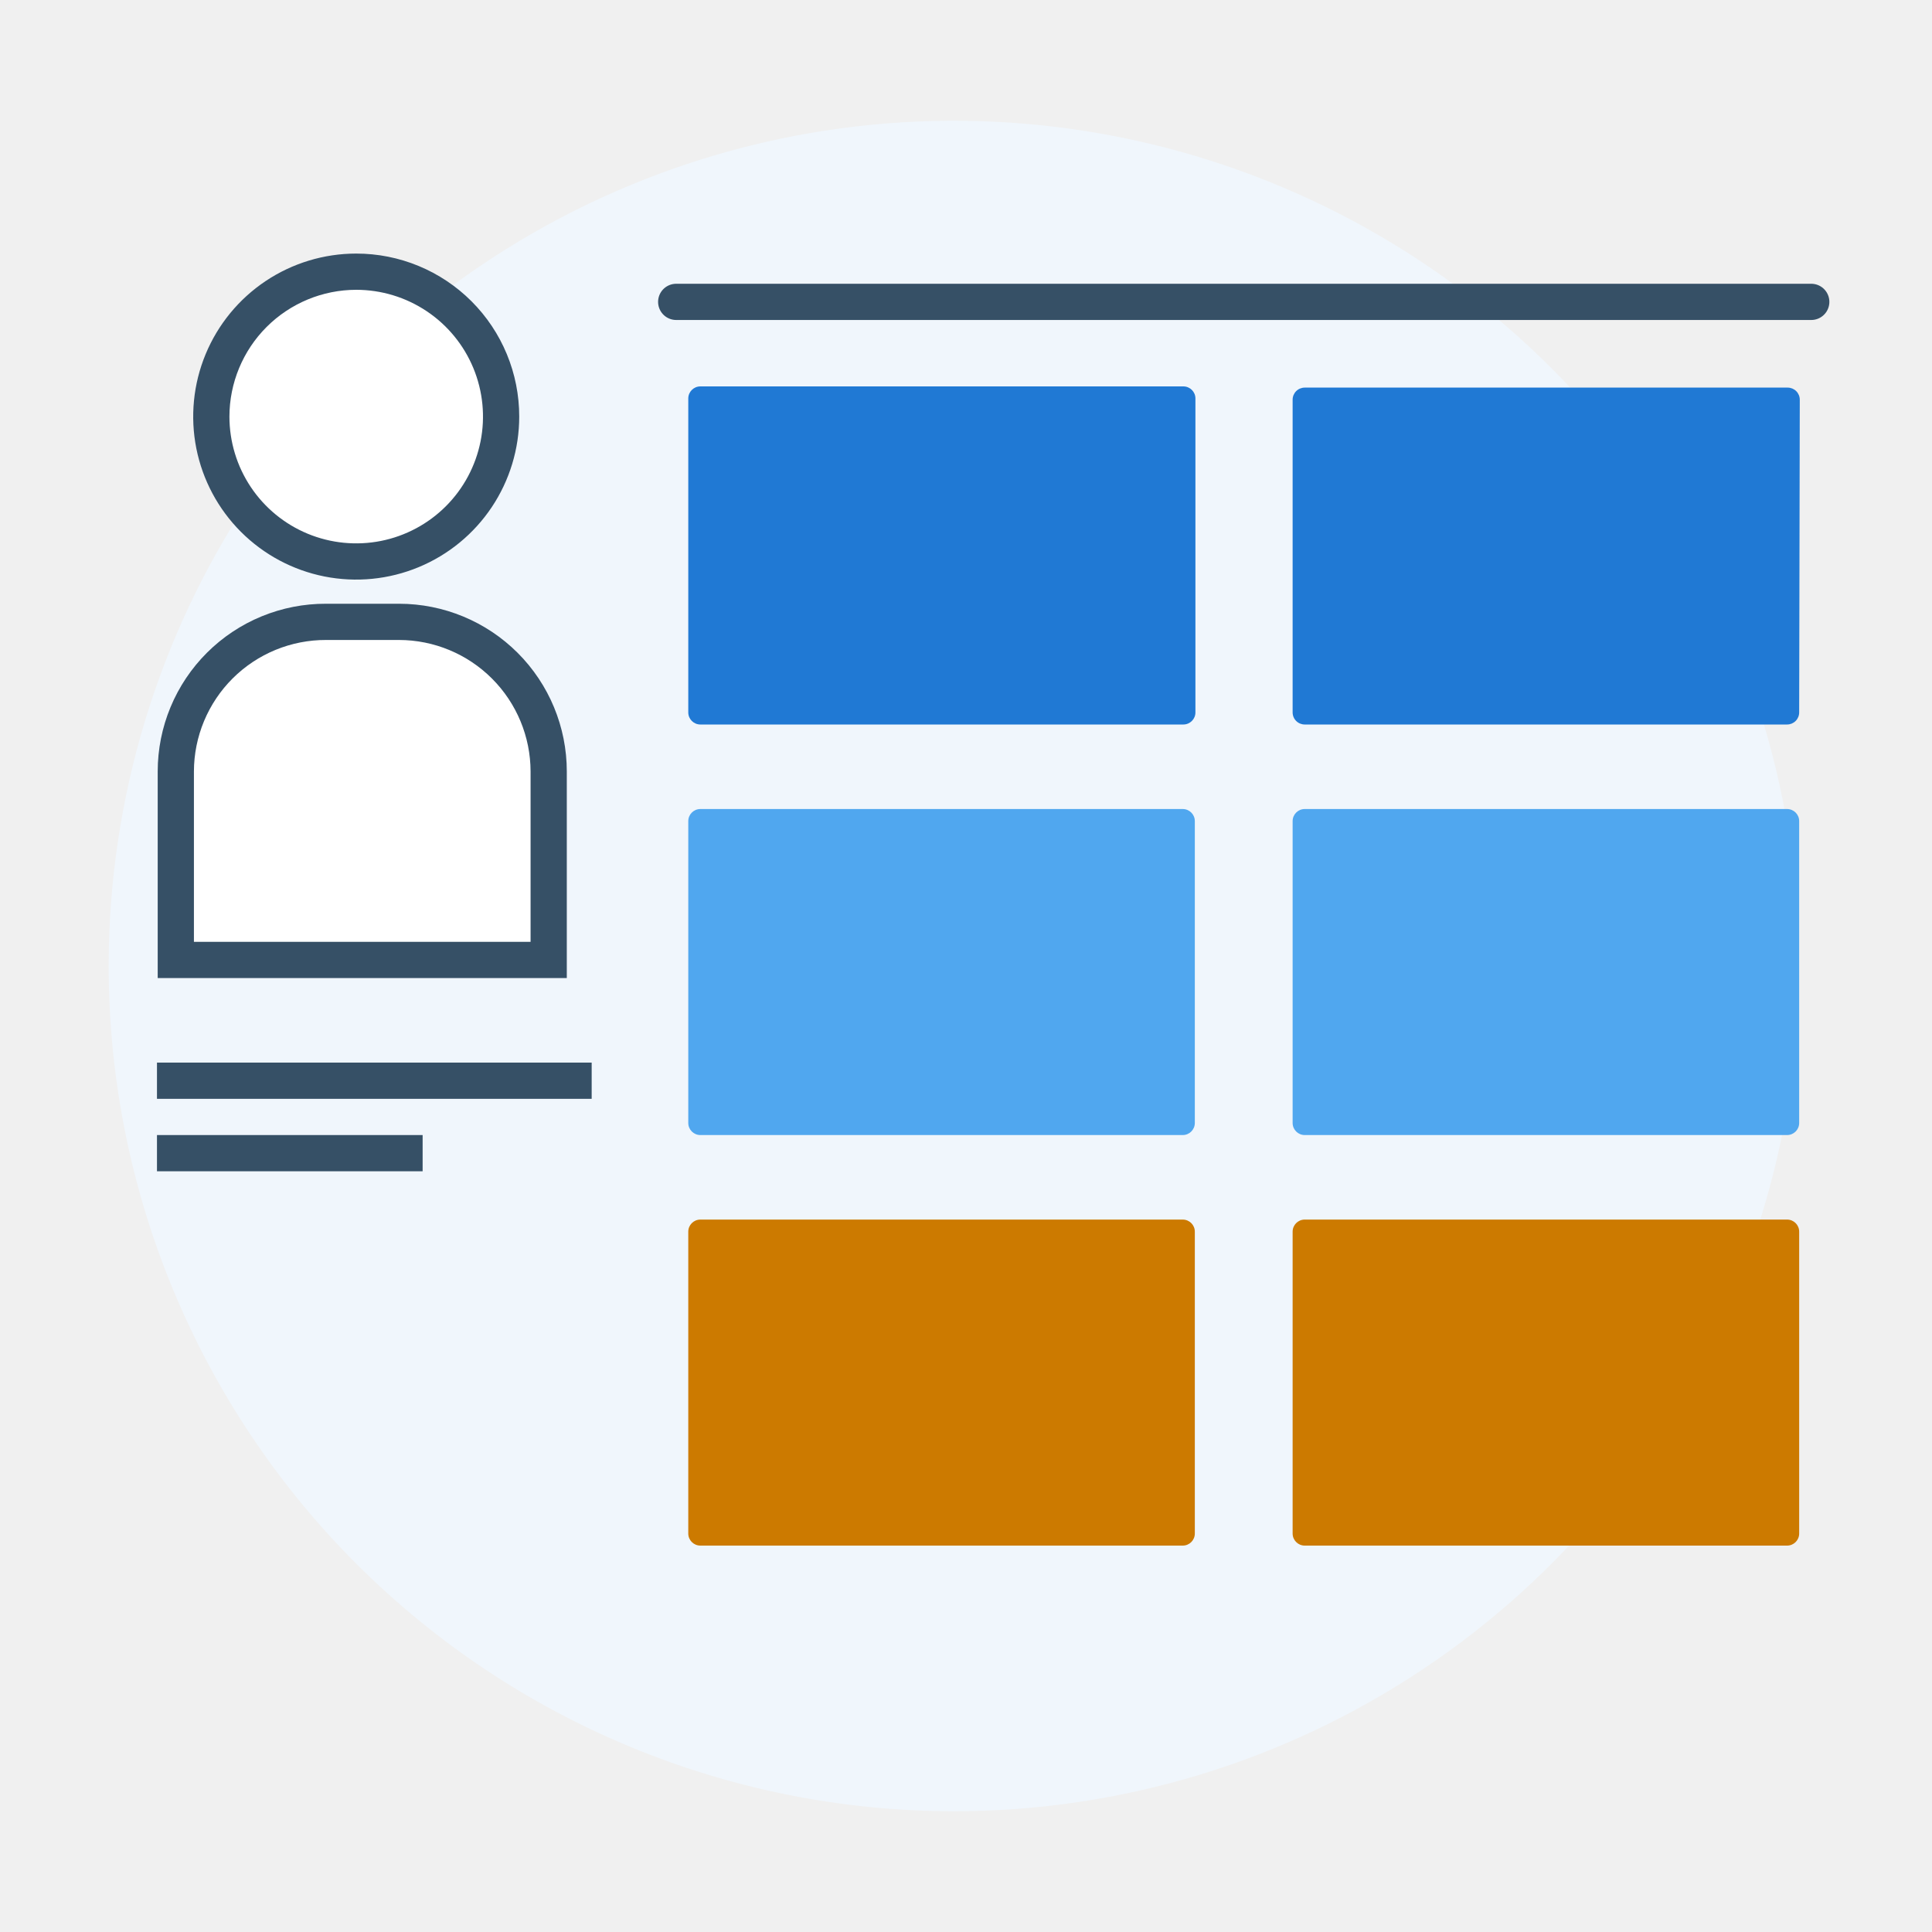
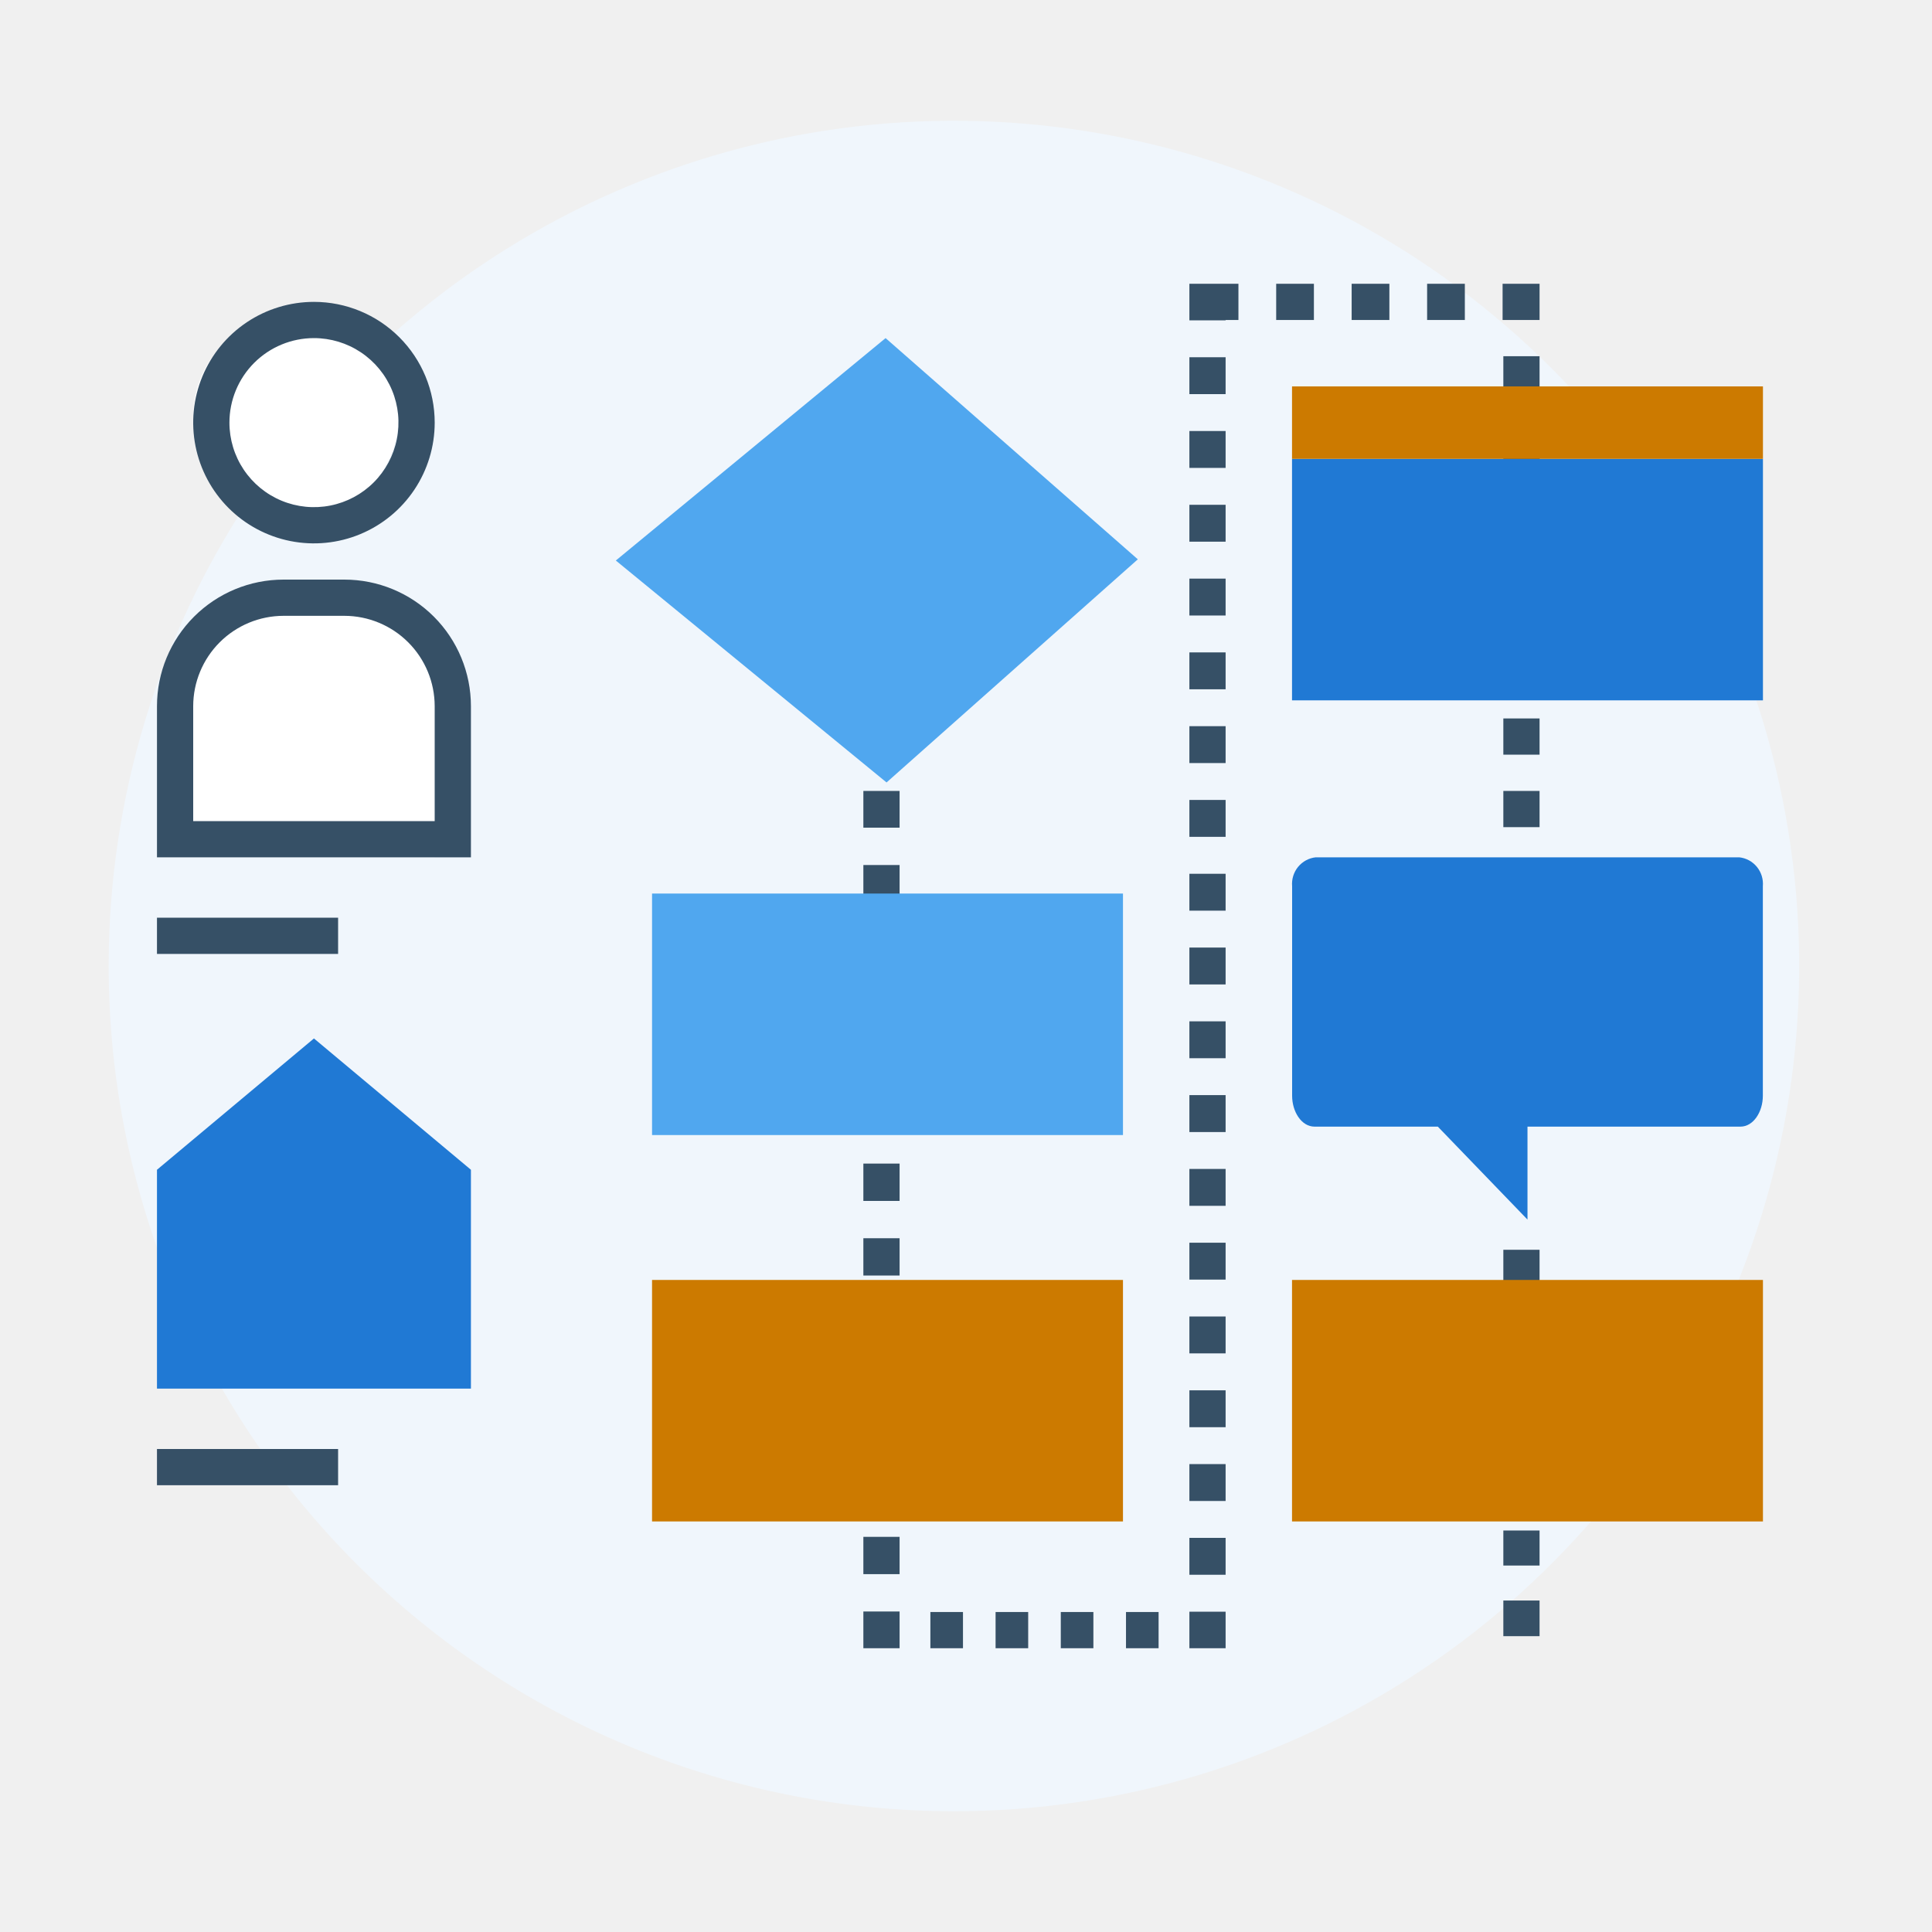
<svg xmlns="http://www.w3.org/2000/svg" width="160" height="160" viewBox="0 0 160 160" fill="none">
-   <g clip-path="url(#clip0_1492_13944)">
-     <path d="M79 150C92.845 150 106.378 145.895 117.89 138.203C129.401 130.511 138.373 119.579 143.672 106.788C148.97 93.997 150.356 79.922 147.655 66.344C144.954 52.765 138.287 40.292 128.497 30.503C118.708 20.713 106.235 14.046 92.656 11.345C79.078 8.644 65.003 10.03 52.212 15.329C39.421 20.627 28.489 29.599 20.797 41.11C13.105 52.622 9 66.155 9 80C9 98.565 16.375 116.37 29.503 129.498C42.63 142.625 60.435 150 79 150V150Z" fill="#F0F6FC" />
-     <path d="M98 32H58C57.448 32 57 32.448 57 33V59C57 59.552 57.448 60 58 60H98C98.552 60 99 59.552 99 59V33C99 32.448 98.552 32 98 32Z" fill="#2079D4" />
-     <path d="M149 59C149 59.265 148.894 59.52 148.707 59.707C148.519 59.895 148.265 60 148 60H108.05C107.785 60 107.53 59.895 107.343 59.707C107.155 59.52 107.05 59.265 107.05 59V33.1C107.05 32.835 107.155 32.581 107.343 32.393C107.53 32.206 107.785 32.1 108.05 32.1H148.05C148.315 32.1 148.569 32.206 148.757 32.393C148.944 32.581 149.05 32.835 149.05 33.1L149 59Z" fill="#2079D4" />
-     <path d="M148 67H108.05C107.498 67 107.05 67.448 107.05 68V93C107.05 93.552 107.498 94 108.05 94H148C148.552 94 149 93.552 149 93V68C149 67.448 148.552 67 148 67Z" fill="#50A7EF" />
-     <path d="M97.95 67H58C57.448 67 57 67.448 57 68V93C57 93.552 57.448 94 58 94H97.95C98.502 94 98.95 93.552 98.95 93V68C98.95 67.448 98.502 67 97.95 67Z" fill="#50A7EF" />
-     <path d="M148 101H108.05C107.498 101 107.05 101.448 107.05 102V127C107.05 127.552 107.498 128 108.05 128H148C148.552 128 149 127.552 149 127V102C149 101.448 148.552 101 148 101Z" fill="#CC7A00" />
-     <path d="M150 25L56 25" stroke="#365066" stroke-width="3" stroke-linecap="round" />
-     <path d="M97.95 101H58C57.448 101 57 101.448 57 102V127C57 127.552 57.448 128 58 128H97.95C98.502 128 98.95 127.552 98.95 127V102C98.95 101.448 98.502 101 97.95 101Z" fill="#CC7A00" />
-     <path d="M49 88H13V91H49V88Z" fill="#365066" />
-     <path d="M35 94H13V97H35V94Z" fill="#365066" />
-     <path d="M14.56 79.5V63.89C14.562 62.26 14.886 60.645 15.513 59.14C16.14 57.635 17.057 56.268 18.212 55.117C19.367 53.967 20.738 53.055 22.246 52.434C23.754 51.813 25.369 51.496 27 51.5H33.1C36.375 51.519 39.511 52.831 41.822 55.152C44.134 57.473 45.434 60.614 45.44 63.89V79.5H14.56Z" fill="white" />
-     <path d="M29.5 46.5C36.127 46.5 41.5 41.127 41.5 34.5C41.5 27.873 36.127 22.5 29.5 22.5C22.873 22.5 17.5 27.873 17.5 34.5C17.5 41.127 22.873 46.5 29.5 46.5Z" fill="white" />
-     <path d="M29.5 24C31.577 24 33.607 24.616 35.334 25.77C37.06 26.923 38.406 28.563 39.201 30.482C39.995 32.401 40.203 34.512 39.798 36.548C39.393 38.585 38.393 40.456 36.925 41.925C35.456 43.393 33.585 44.393 31.549 44.798C29.512 45.203 27.401 44.995 25.482 44.201C23.563 43.406 21.923 42.06 20.77 40.334C19.616 38.607 19 36.577 19 34.5C19.003 31.716 20.11 29.047 22.078 27.078C24.047 25.11 26.716 24.003 29.5 24M29.5 21C26.83 21 24.22 21.792 22 23.275C19.78 24.759 18.049 26.867 17.028 29.334C16.006 31.801 15.739 34.515 16.259 37.134C16.78 39.752 18.066 42.158 19.954 44.046C21.842 45.934 24.247 47.22 26.866 47.741C29.485 48.261 32.199 47.994 34.666 46.972C37.133 45.951 39.241 44.22 40.725 42C42.208 39.78 43 37.17 43 34.5C43.001 32.727 42.653 30.971 41.975 29.332C41.297 27.694 40.303 26.205 39.049 24.951C37.795 23.697 36.306 22.703 34.668 22.025C33.029 21.347 31.273 20.999 29.5 21V21Z" fill="#365066" />
-     <path d="M33.05 53C35.936 53.005 38.703 54.154 40.744 56.196C42.785 58.237 43.934 61.004 43.94 63.89V78H16.06V63.89C16.062 62.456 16.347 61.038 16.899 59.714C17.45 58.391 18.257 57.189 19.273 56.178C20.289 55.166 21.494 54.365 22.82 53.82C24.146 53.275 25.566 52.996 27 53H33.1M33.1 50H27C25.171 49.993 23.36 50.348 21.669 51.043C19.978 51.738 18.441 52.76 17.145 54.051C15.85 55.341 14.823 56.875 14.122 58.563C13.421 60.252 13.06 62.062 13.06 63.89V81H46.94V63.89C46.94 60.206 45.476 56.673 42.871 54.068C40.266 51.464 36.733 50 33.05 50H33.1Z" fill="#365066" />
+   <g clip-path="url(#clip0_1504_13796)">
+     <path d="M79 150C92.845 150 106.378 145.895 117.89 138.203C129.401 130.511 138.373 119.579 143.672 106.788C148.97 93.997 150.356 79.922 147.655 66.344C144.954 52.765 138.287 40.292 128.497 30.503C118.708 20.713 106.235 14.046 92.656 11.345C79.078 8.644 65.003 10.03 52.212 15.329C39.421 20.627 28.489 29.599 20.797 41.11C13.105 52.622 9 66.155 9 80C9 98.565 16.375 116.37 29.503 129.498C42.63 142.625 60.435 150 79 150Z" fill="#F0F6FC" />
+     <path fill-rule="evenodd" clip-rule="evenodd" d="M124.5 65.5V68.5H127.5V65.5H124.5ZM127.5 62.5V59.5H124.5V62.5H127.5ZM127.5 56.5V53.5H124.5V56.5H127.5ZM127.5 50.5V47.5H124.5V50.5H127.5ZM127.5 44.5V41.5H124.5V44.5H127.5ZM127.5 38.5V35.5H124.5V38.5H127.5ZM127.5 32.5V29.5H124.5V32.5H127.5ZM124.5 26.5H126L127.5 26.5V25L127.5 23.5H126H124.5H124.438V26.5H124.5ZM71.5 133.455V133.5V136.5H74.35H74.5L74.5 133.455H71.5ZM74.5 130.364L74.5 127.273H71.5V130.364H74.5ZM74.5 124.182L74.5 121.091H71.5V124.182H74.5ZM74.5 118L74.5 114.909H71.5V118H74.5ZM74.5 111.818V108.727L71.5 108.727V111.818H74.5ZM74.5 105.636V102.545H71.5V105.636H74.5ZM74.5 99.455V96.364H71.5V99.455H74.5ZM74.5 93.273V90.182H71.5L71.5 93.273H74.5ZM74.5 87.091L74.5 84H71.5L71.5 87.091H74.5ZM74.5 80.909L74.5 77.818H71.5L71.5 80.909H74.5ZM74.5 74.727L74.5 71.636H71.5L71.5 74.727H74.5ZM71.5 68.546H74.5L74.5 65.5H71.5L71.5 68.546ZM127.5 103.5V106.45H124.5V103.5H127.5ZM124.5 112.25V109.35H127.5V112.25H124.5ZM124.5 118.05V115.15H127.5V118.05H124.5ZM124.5 123.85V120.95L127.5 120.95V123.85H124.5ZM124.5 129.65V126.75H127.5V129.65L124.5 129.65ZM127.5 132.55V135.5H124.5V132.55H127.5ZM98.5 133.472V136.5H98.65H101.5V133.5V133.472H98.5ZM101.5 130.417V127.361L98.5 127.361V130.417H101.5ZM101.5 124.306V121.25H98.5V124.306H101.5ZM101.5 118.194V115.139H98.5V118.194H101.5ZM101.5 112.083V109.028H98.5V112.083H101.5ZM101.5 105.972V102.917L98.5 102.917V105.972L101.5 105.972ZM101.5 99.861V96.805L98.5 96.806V99.861L101.5 99.861ZM101.5 93.75V90.694L98.5 90.694V93.75L101.5 93.75ZM101.5 87.639V84.583H98.5V87.639L101.5 87.639ZM101.5 81.528V78.472H98.5V81.528H101.5ZM101.5 75.417V72.361H98.5V75.417H101.5ZM101.5 69.305V66.25H98.5V69.305H101.5ZM101.5 63.194V60.139H98.5V63.194H101.5ZM101.5 57.083V54.028H98.5V57.083H101.5ZM101.5 50.972V47.917H98.5V50.972H101.5ZM101.5 44.861V41.806H98.5V44.861H101.5ZM101.5 38.75V35.694H98.5V38.75H101.5ZM101.5 32.639V29.583H98.5V32.639H101.5ZM98.5 26.528L101.5 26.528V26.5H102.562V23.5H101.5H101H98.5V26.528ZM118.188 23.5H121.312V26.5H118.188V23.5ZM111.938 23.5H115.062V26.5H111.938V23.5ZM105.688 23.5H108.812V26.5H105.688V23.5ZM95.95 133.5H93.25V136.5H95.95V133.5ZM90.55 133.5H87.85V136.5H90.55V133.5ZM85.15 133.5H82.45V136.5H85.15V133.5ZM79.75 133.5H77.05V136.5H79.75V133.5Z" fill="#365066" />
+     <path d="M73.34 28L51 46.42L73.42 64.8L94.23 46.32L73.34 28Z" fill="#50A7EF" />
+     <path d="M93 94H54V84.33V74H93V94Z" fill="#50A7EF" />
+     <path d="M93 126H54V116.33V106H93V126Z" fill="#CC7A00" />
+     <path d="M146 126H107V116.33V106H146V126Z" fill="#CC7A00" />
+     <path d="M146 58H107V38H146V58Z" fill="#2079D4" />
+     <path d="M146 38H107V32H146V38Z" fill="#CC7A00" />
+     <path d="M13 71V58.735C13.002 57.454 13.243 56.186 13.71 55.003C14.177 53.82 14.86 52.746 15.72 51.842C16.581 50.938 17.602 50.222 18.725 49.734C19.848 49.246 21.051 48.997 22.265 49H26.809C29.249 49.014 31.584 50.046 33.306 51.87C35.028 53.693 35.996 56.161 36 58.735V71H13Z" fill="white" />
+     <path d="M24.5 43C29.194 43 33 39.194 33 34.5C33 29.806 29.194 26 24.5 26C19.806 26 16 29.806 16 34.5C16 39.194 19.806 43 24.5 43Z" fill="white" />
+     <path d="M26 28C27.384 28 28.738 28.41 29.889 29.18C31.04 29.949 31.937 31.042 32.467 32.321C32.997 33.6 33.136 35.008 32.865 36.366C32.595 37.724 31.929 38.971 30.95 39.95C29.971 40.929 28.724 41.595 27.366 41.865C26.008 42.136 24.6 41.997 23.321 41.467C22.042 40.937 20.949 40.04 20.18 38.889C19.41 37.738 19 36.385 19 35C19 33.144 19.738 31.363 21.05 30.05C22.363 28.738 24.143 28 26 28M26 25C24.022 25 22.089 25.587 20.444 26.685C18.8 27.784 17.518 29.346 16.761 31.173C16.004 33 15.806 35.011 16.192 36.951C16.578 38.891 17.53 40.672 18.929 42.071C20.328 43.47 22.109 44.422 24.049 44.808C25.989 45.194 28 44.996 29.827 44.239C31.654 43.482 33.216 42.2 34.315 40.556C35.413 38.911 36 36.978 36 35C36 32.348 34.946 29.804 33.071 27.929C31.196 26.054 28.652 25 26 25Z" fill="#365066" />
+     <path d="M28.52 51C30.503 51.003 32.404 51.792 33.806 53.194C35.208 54.596 35.997 56.497 36 58.48V68H16V58.48C16.003 56.497 16.792 54.596 18.194 53.194C19.596 51.792 21.497 51.003 23.48 51H28.48M28.48 48H23.48C20.701 48 18.035 49.104 16.07 51.069C14.104 53.035 13 55.7 13 58.48V71H39V58.48C39 55.7 37.896 53.035 35.931 51.069C33.965 49.104 31.299 48 28.52 48H28.48Z" fill="#365066" />
+     <path d="M26 86L13 96.875V115H39V96.875L26 86Z" fill="#2079D4" />
+     <path d="M28 120H13V123H28V120Z" fill="#365066" />
+     <path d="M28 76H13V79H28V76Z" fill="#365066" />
+     <path d="M144.135 93.303H126.5V101L119.075 93.303H108.865C107.788 93.303 107.008 92.075 107.008 90.744V73.391C106.959 72.814 107.135 72.24 107.5 71.793C107.864 71.347 108.387 71.062 108.957 71H144.043C144.613 71.062 145.136 71.347 145.5 71.793C145.865 72.24 146.041 72.814 145.992 73.391V90.744C145.992 92.075 145.212 93.303 144.135 93.303Z" fill="#2079D4" />
  </g>
  <defs>
-     <clipPath id="clip0_1492_13944">
-       <rect width="160" height="160" fill="none" />
+     <clipPath id="clip0_1504_13796">
+       <rect width="160" height="160" fill="null" />
    </clipPath>
  </defs>
</svg>
